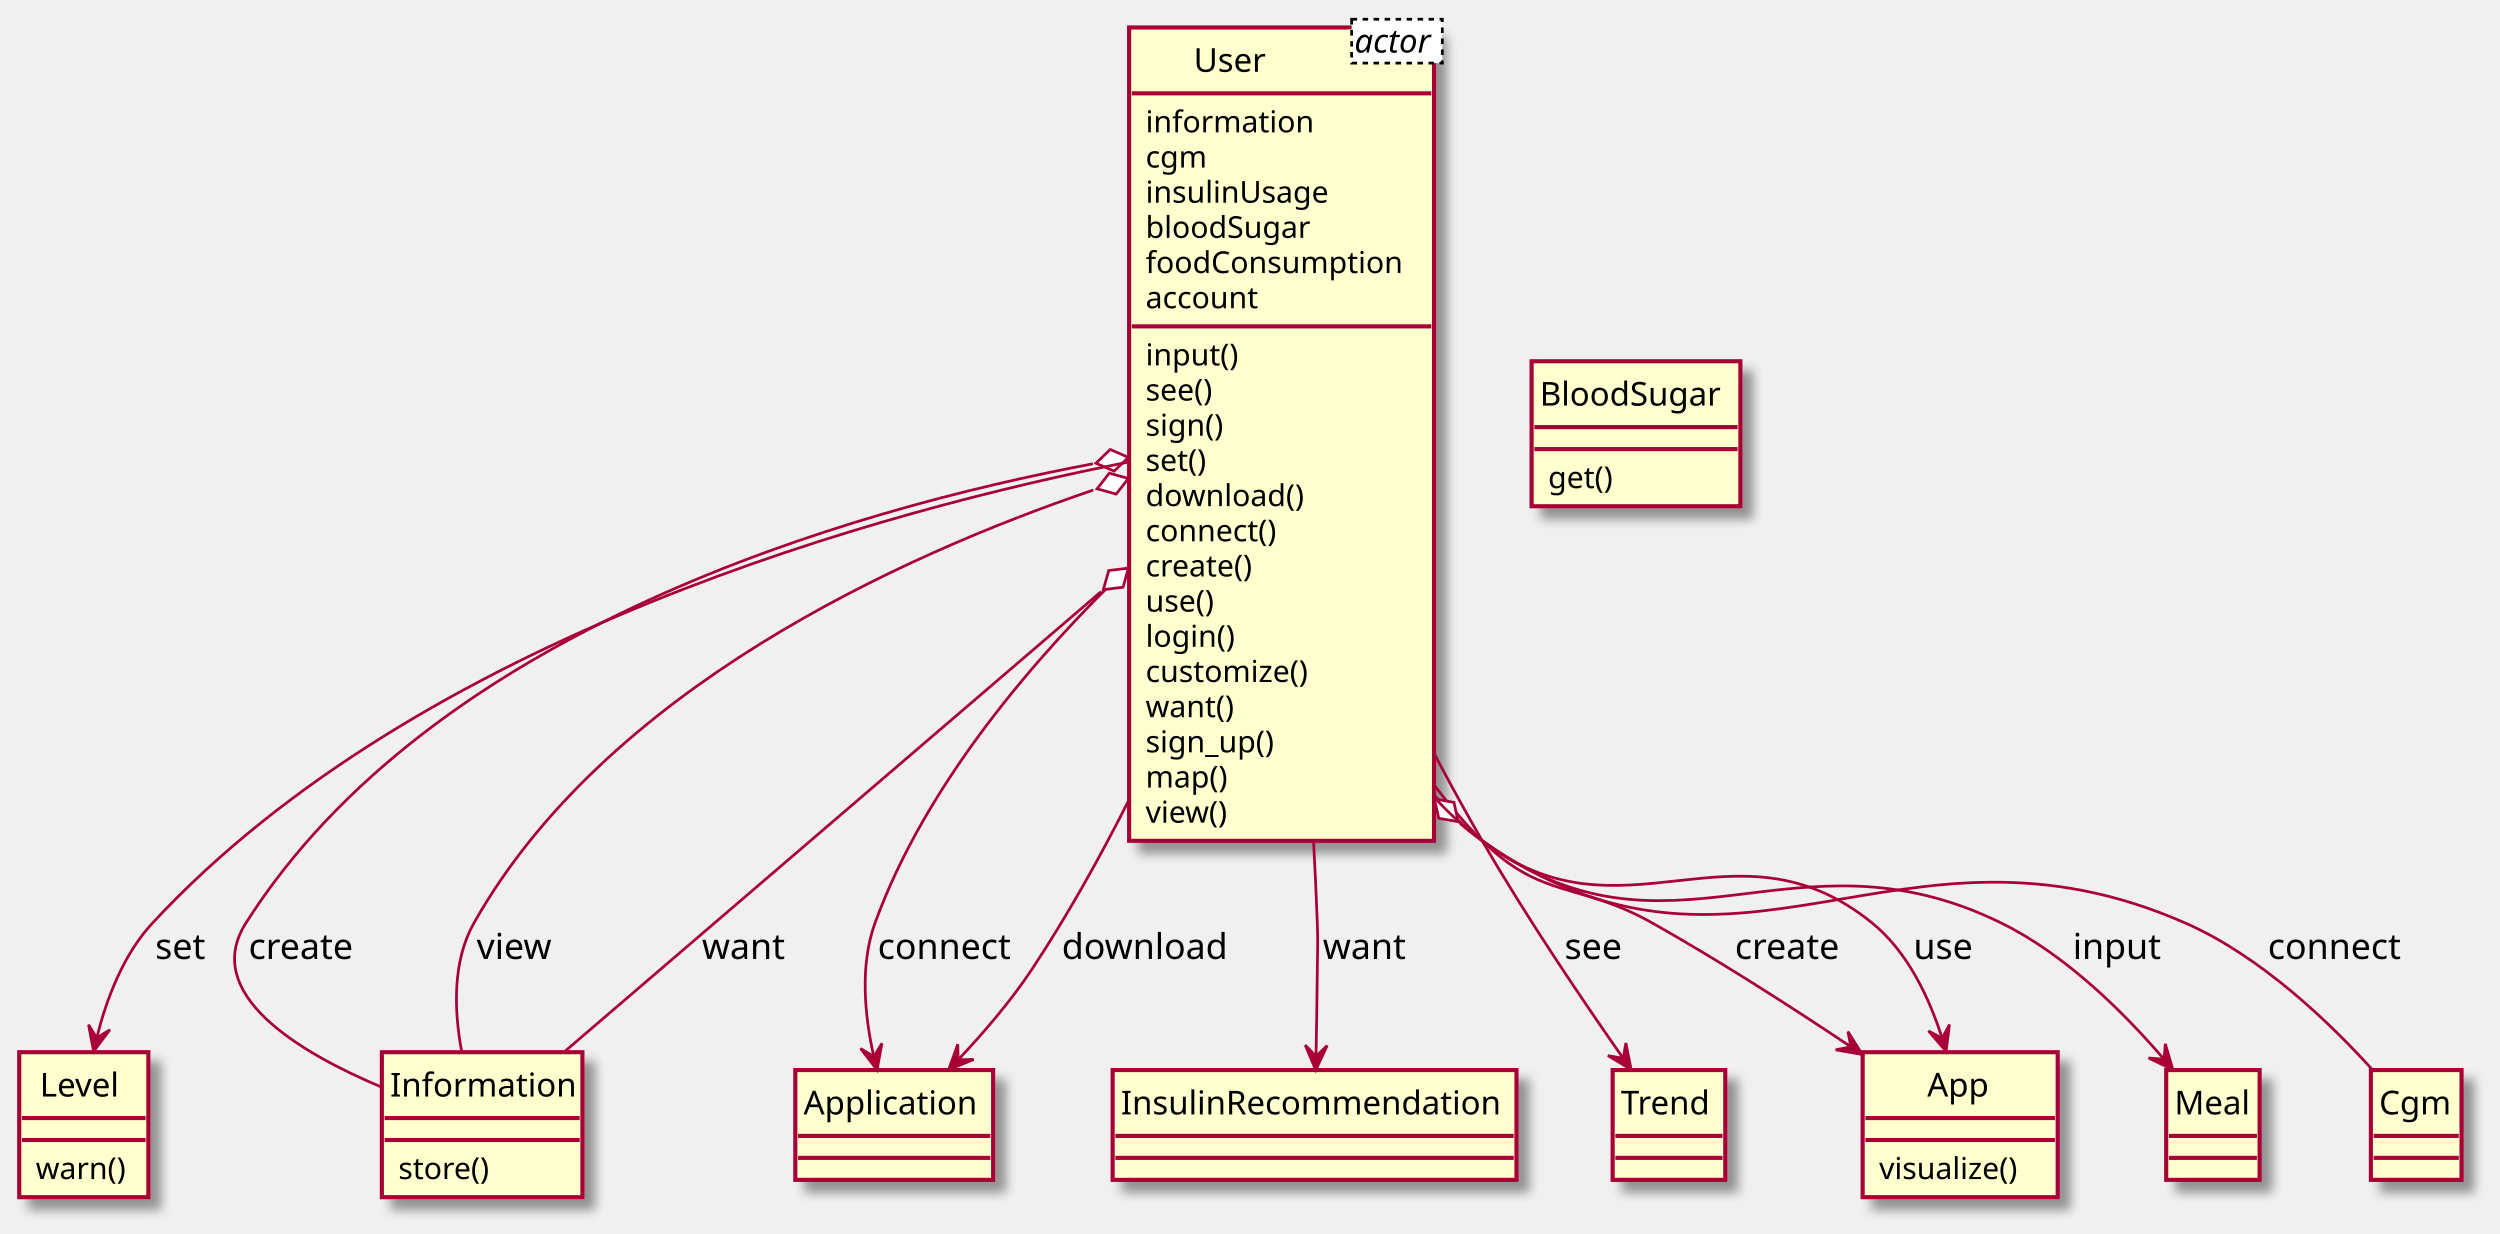
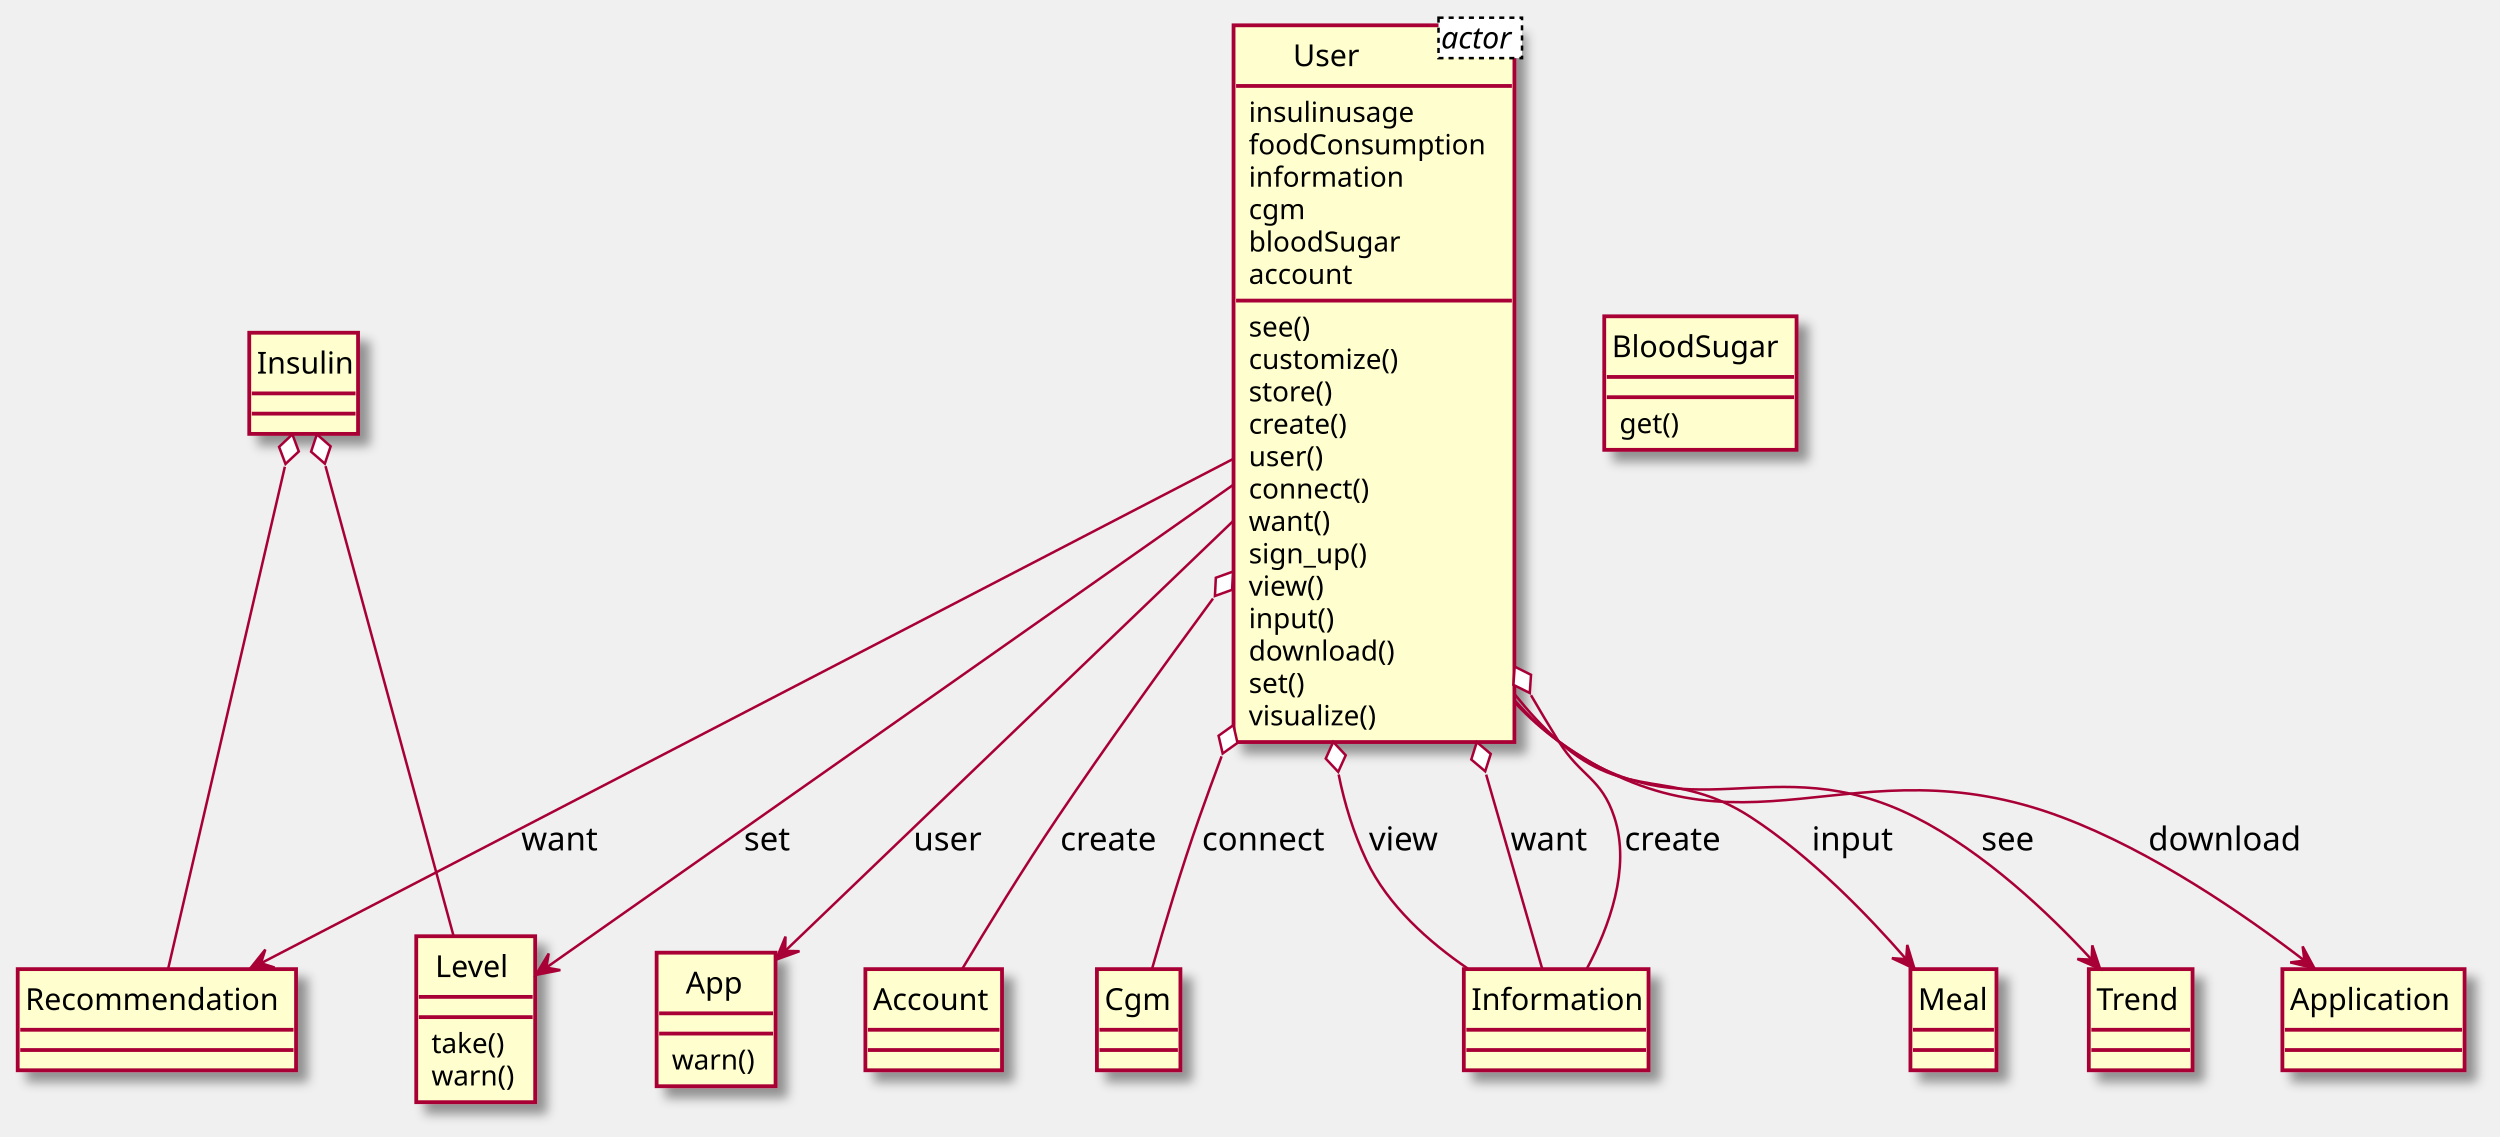
- <svg xmlns="http://www.w3.org/2000/svg" contentScriptType="application/ecmascript" contentStyleType="text/css" height="449px" preserveAspectRatio="none" style="width:910px;height:449px;background:#FFFFFF;" version="1.1" viewBox="0 0 910 449" width="910px" zoomAndPan="magnify">
+ <svg xmlns="http://www.w3.org/2000/svg" contentScriptType="application/ecmascript" contentStyleType="text/css" height="449px" preserveAspectRatio="none" style="width:988px;height:449px;background:#FFFFFF;" version="1.1" viewBox="0 0 988 449" width="988px" zoomAndPan="magnify">
  <defs>
-     <filter height="300%" id="f814uttlnstug" width="300%" x="-1" y="-1">
+     <filter height="300%" id="fveks1usdk83n" width="300%" x="-1" y="-1">
      <feGaussianBlur result="blurOut" stdDeviation="2.0" />
      <feColorMatrix in="blurOut" result="blurOut2" type="matrix" values="0 0 0 0 0 0 0 0 0 0 0 0 0 0 0 0 0 0 .4 0" />
      <feOffset dx="4.0" dy="4.0" in="blurOut2" result="blurOut3" />
      <feBlend in="SourceGraphic" in2="blurOut3" mode="normal" />
    </filter>
  </defs>
  <g>
-     <rect codeLine="10" fill="#FEFECE" filter="url(#f814uttlnstug)" height="296.062" id="User" style="stroke:#A80036;stroke-width:1.5;" width="111" x="411" y="10" />
-     <text fill="#000000" font-family="sans-serif" font-size="12" lengthAdjust="spacing" textLength="29" x="434.5" y="26.139">User</text>
-     <rect fill="#FFFFFF" height="15.969" style="stroke:#000000;stroke-width:1.0;stroke-dasharray:2.0,2.0;" width="33" x="492" y="7" />
-     <text fill="#000000" font-family="sans-serif" font-size="12" font-style="italic" lengthAdjust="spacing" textLength="31" x="493" y="19.139">actor</text>
-     <line style="stroke:#A80036;stroke-width:1.5;" x1="412" x2="521" y1="33.969" y2="33.969" />
-     <text fill="#000000" font-family="sans-serif" font-size="11" lengthAdjust="spacing" textLength="64" x="417" y="48.179">information</text>
-     <text fill="#000000" font-family="sans-serif" font-size="11" lengthAdjust="spacing" textLength="24" x="417" y="60.984">cgm</text>
-     <text fill="#000000" font-family="sans-serif" font-size="11" lengthAdjust="spacing" textLength="72" x="417" y="73.789">insulinUsage</text>
-     <text fill="#000000" font-family="sans-serif" font-size="11" lengthAdjust="spacing" textLength="64" x="417" y="86.593">bloodSugar</text>
-     <text fill="#000000" font-family="sans-serif" font-size="11" lengthAdjust="spacing" textLength="99" x="417" y="99.398">foodConsumption</text>
-     <text fill="#000000" font-family="sans-serif" font-size="11" lengthAdjust="spacing" textLength="44" x="417" y="112.203">account</text>
-     <line style="stroke:#A80036;stroke-width:1.5;" x1="412" x2="521" y1="118.797" y2="118.797" />
-     <text fill="#000000" font-family="sans-serif" font-size="11" lengthAdjust="spacing" textLength="36" x="417" y="133.007">input()</text>
-     <text fill="#000000" font-family="sans-serif" font-size="11" lengthAdjust="spacing" textLength="30" x="417" y="145.812">see()</text>
-     <text fill="#000000" font-family="sans-serif" font-size="11" lengthAdjust="spacing" textLength="31" x="417" y="158.617">sign()</text>
-     <text fill="#000000" font-family="sans-serif" font-size="11" lengthAdjust="spacing" textLength="26" x="417" y="171.421">set()</text>
-     <text fill="#000000" font-family="sans-serif" font-size="11" lengthAdjust="spacing" textLength="62" x="417" y="184.226">download()</text>
-     <text fill="#000000" font-family="sans-serif" font-size="11" lengthAdjust="spacing" textLength="53" x="417" y="197.031">connect()</text>
-     <text fill="#000000" font-family="sans-serif" font-size="11" lengthAdjust="spacing" textLength="45" x="417" y="209.835">create()</text>
-     <text fill="#000000" font-family="sans-serif" font-size="11" lengthAdjust="spacing" textLength="29" x="417" y="222.64">use()</text>
-     <text fill="#000000" font-family="sans-serif" font-size="11" lengthAdjust="spacing" textLength="35" x="417" y="235.445">login()</text>
-     <text fill="#000000" font-family="sans-serif" font-size="11" lengthAdjust="spacing" textLength="67" x="417" y="248.25">customize()</text>
-     <text fill="#000000" font-family="sans-serif" font-size="11" lengthAdjust="spacing" textLength="35" x="417" y="261.054">want()</text>
-     <text fill="#000000" font-family="sans-serif" font-size="11" lengthAdjust="spacing" textLength="51" x="417" y="273.859">sign_up()</text>
-     <text fill="#000000" font-family="sans-serif" font-size="11" lengthAdjust="spacing" textLength="33" x="417" y="286.664">map()</text>
-     <text fill="#000000" font-family="sans-serif" font-size="11" lengthAdjust="spacing" textLength="35" x="417" y="299.468">view()</text>
-     <rect codeLine="26" fill="#FEFECE" filter="url(#f814uttlnstug)" height="52.773" id="Level" style="stroke:#A80036;stroke-width:1.5;" width="47" x="7" y="383" />
-     <text fill="#000000" font-family="sans-serif" font-size="12" lengthAdjust="spacing" textLength="32" x="14.5" y="399.139">Level</text>
-     <line style="stroke:#A80036;stroke-width:1.5;" x1="8" x2="53" y1="406.969" y2="406.969" />
-     <line style="stroke:#A80036;stroke-width:1.5;" x1="8" x2="53" y1="414.969" y2="414.969" />
-     <text fill="#000000" font-family="sans-serif" font-size="11" lengthAdjust="spacing" textLength="35" x="13" y="429.179">warn()</text>
-     <rect codeLine="29" fill="#FEFECE" filter="url(#f814uttlnstug)" height="52.773" id="Information" style="stroke:#A80036;stroke-width:1.5;" width="73" x="139" y="383" />
-     <text fill="#000000" font-family="sans-serif" font-size="12" lengthAdjust="spacing" textLength="67" x="142" y="399.139">Information</text>
-     <line style="stroke:#A80036;stroke-width:1.5;" x1="140" x2="211" y1="406.969" y2="406.969" />
-     <line style="stroke:#A80036;stroke-width:1.5;" x1="140" x2="211" y1="414.969" y2="414.969" />
-     <text fill="#000000" font-family="sans-serif" font-size="11" lengthAdjust="spacing" textLength="37" x="145" y="429.179">store()</text>
-     <rect codeLine="32" fill="#FEFECE" filter="url(#f814uttlnstug)" height="39.969" id="Application" style="stroke:#A80036;stroke-width:1.5;" width="72" x="289.5" y="389.5" />
-     <text fill="#000000" font-family="sans-serif" font-size="12" lengthAdjust="spacing" textLength="66" x="292.5" y="405.639">Application</text>
-     <line style="stroke:#A80036;stroke-width:1.5;" x1="290.5" x2="360.5" y1="413.469" y2="413.469" />
-     <line style="stroke:#A80036;stroke-width:1.5;" x1="290.5" x2="360.5" y1="421.469" y2="421.469" />
-     <rect codeLine="34" fill="#FEFECE" filter="url(#f814uttlnstug)" height="39.969" id="InsulinRecommendation" style="stroke:#A80036;stroke-width:1.5;" width="147" x="405" y="389.5" />
-     <text fill="#000000" font-family="sans-serif" font-size="12" lengthAdjust="spacing" textLength="141" x="408" y="405.639">InsulinRecommendation</text>
-     <line style="stroke:#A80036;stroke-width:1.5;" x1="406" x2="551" y1="413.469" y2="413.469" />
-     <line style="stroke:#A80036;stroke-width:1.5;" x1="406" x2="551" y1="421.469" y2="421.469" />
-     <rect codeLine="36" fill="#FEFECE" filter="url(#f814uttlnstug)" height="39.969" id="Trend" style="stroke:#A80036;stroke-width:1.5;" width="41" x="587" y="389.5" />
-     <text fill="#000000" font-family="sans-serif" font-size="12" lengthAdjust="spacing" textLength="35" x="590" y="405.639">Trend</text>
-     <line style="stroke:#A80036;stroke-width:1.5;" x1="588" x2="627" y1="413.469" y2="413.469" />
-     <line style="stroke:#A80036;stroke-width:1.5;" x1="588" x2="627" y1="421.469" y2="421.469" />
-     <rect codeLine="38" fill="#FEFECE" filter="url(#f814uttlnstug)" height="52.773" id="App" style="stroke:#A80036;stroke-width:1.5;" width="71" x="678" y="383" />
-     <text fill="#000000" font-family="sans-serif" font-size="12" lengthAdjust="spacing" textLength="24" x="701.5" y="399.139">App</text>
-     <line style="stroke:#A80036;stroke-width:1.5;" x1="679" x2="748" y1="406.969" y2="406.969" />
-     <line style="stroke:#A80036;stroke-width:1.5;" x1="679" x2="748" y1="414.969" y2="414.969" />
-     <text fill="#000000" font-family="sans-serif" font-size="11" lengthAdjust="spacing" textLength="59" x="684" y="429.179">visualize()</text>
-     <rect codeLine="41" fill="#FEFECE" filter="url(#f814uttlnstug)" height="39.969" id="Meal" style="stroke:#A80036;stroke-width:1.5;" width="34" x="788.5" y="389.5" />
-     <text fill="#000000" font-family="sans-serif" font-size="12" lengthAdjust="spacing" textLength="28" x="791.5" y="405.639">Meal</text>
-     <line style="stroke:#A80036;stroke-width:1.5;" x1="789.5" x2="821.5" y1="413.469" y2="413.469" />
-     <line style="stroke:#A80036;stroke-width:1.5;" x1="789.5" x2="821.5" y1="421.469" y2="421.469" />
-     <rect codeLine="43" fill="#FEFECE" filter="url(#f814uttlnstug)" height="39.969" id="Cgm" style="stroke:#A80036;stroke-width:1.5;" width="33" x="863" y="389.5" />
-     <text fill="#000000" font-family="sans-serif" font-size="12" lengthAdjust="spacing" textLength="27" x="866" y="405.639">Cgm</text>
-     <line style="stroke:#A80036;stroke-width:1.5;" x1="864" x2="895" y1="413.469" y2="413.469" />
-     <line style="stroke:#A80036;stroke-width:1.5;" x1="864" x2="895" y1="421.469" y2="421.469" />
-     <rect codeLine="45" fill="#FEFECE" filter="url(#f814uttlnstug)" height="52.773" id="BloodSugar" style="stroke:#A80036;stroke-width:1.5;" width="76" x="557.5" y="131.5" />
-     <text fill="#000000" font-family="sans-serif" font-size="12" lengthAdjust="spacing" textLength="70" x="560.5" y="147.639">BloodSugar</text>
-     <line style="stroke:#A80036;stroke-width:1.5;" x1="558.5" x2="632.5" y1="155.469" y2="155.469" />
-     <line style="stroke:#A80036;stroke-width:1.5;" x1="558.5" x2="632.5" y1="163.469" y2="163.469" />
-     <text fill="#000000" font-family="sans-serif" font-size="11" lengthAdjust="spacing" textLength="27" x="563.5" y="177.679">get()</text>
-     <path codeLine="48" d="M410.93,206.18 C377.1,238.727 336.951,285.17 318.5,336 C312.89,351.456 314.785,369.916 318.008,384.34 " fill="none" id="User-to-Application" style="stroke:#A80036;stroke-width:1.0;" />
-     <polygon fill="#A80036" points="319.244,389.459,321.019,379.771,318.07,384.598,313.243,381.649,319.244,389.459" style="stroke:#A80036;stroke-width:1.0;" />
-     <text fill="#000000" font-family="sans-serif" font-size="13" lengthAdjust="spacing" textLength="51" x="319.5" y="349.067">connect</text>
-     <path codeLine="50" d="M410.902,291.266 C400.169,312.494 388.255,333.783 375.5,353 C367.839,364.543 357.866,376.116 348.844,385.684 " fill="none" id="User-to-Application-1" style="stroke:#A80036;stroke-width:1.0;" />
-     <polygon fill="#A80036" points="345.309,389.384,354.419,385.641,348.764,385.769,348.635,380.114,345.309,389.384" style="stroke:#A80036;stroke-width:1.0;" />
-     <text fill="#000000" font-family="sans-serif" font-size="13" lengthAdjust="spacing" textLength="62" x="386.5" y="349.067">download</text>
-     <path codeLine="49" d="M397.831,168.812 C308.945,185.601 157.424,229.073 89.5,336 C73.165,361.714 108.674,383.011 138.907,395.726 " fill="none" id="User-backto-Information" style="stroke:#A80036;stroke-width:1.0;" />
-     <polygon fill="#FFFFFF" points="410.739,166.478,404.123,163.609,398.93,168.613,405.546,171.482,410.739,166.478" style="stroke:#A80036;stroke-width:1.0;" />
-     <text fill="#000000" font-family="sans-serif" font-size="13" lengthAdjust="spacing" textLength="41" x="90.5" y="349.067">create</text>
-     <path codeLine="53" d="M397.949,178.381 C327.151,202.477 220.451,251.162 172.5,336 C164.566,350.038 165.316,368.163 168.049,382.778 " fill="none" id="User-backto-Information-1" style="stroke:#A80036;stroke-width:1.0;" />
-     <polygon fill="#FFFFFF" points="410.729,174.165,403.778,172.246,399.333,177.924,406.284,179.843,410.729,174.165" style="stroke:#A80036;stroke-width:1.0;" />
-     <text fill="#000000" font-family="sans-serif" font-size="13" lengthAdjust="spacing" textLength="30" x="173.5" y="349.067">view</text>
-     <path codeLine="57" d="M400.772,215.354 C339.516,267.874 250.957,343.804 205.265,382.98 " fill="none" id="User-backto-Information-2" style="stroke:#A80036;stroke-width:1.0;" />
-     <polygon fill="#FFFFFF" points="410.737,206.811,403.578,207.679,401.627,214.621,408.785,213.753,410.737,206.811" style="stroke:#A80036;stroke-width:1.0;" />
-     <text fill="#000000" font-family="sans-serif" font-size="13" lengthAdjust="spacing" textLength="32" x="255.5" y="349.067">want</text>
-     <path codeLine="51" d="M522.26,286.006 C527.582,293.143 533.323,299.886 539.5,306 C561.257,327.535 574.822,320.987 601.5,336 C625.999,349.787 652.442,366.796 673.479,380.874 " fill="none" id="User-to-App" style="stroke:#A80036;stroke-width:1.0;" />
-     <polygon fill="#A80036" points="677.883,383.832,672.641,375.494,673.732,381.045,668.181,382.136,677.883,383.832" style="stroke:#A80036;stroke-width:1.0;" />
-     <text fill="#000000" font-family="sans-serif" font-size="13" lengthAdjust="spacing" textLength="41" x="631.5" y="349.067">create</text>
-     <path codeLine="52" d="M522.061,289.483 C527.391,295.539 533.192,301.114 539.5,306 C590.496,345.5 631.411,295.357 681.5,336 C694.362,346.437 702.204,363.091 706.903,377.807 " fill="none" id="User-to-App-1" style="stroke:#A80036;stroke-width:1.0;" />
-     <polygon fill="#A80036" points="708.378,382.712,709.615,372.941,706.937,377.924,701.954,375.246,708.378,382.712" style="stroke:#A80036;stroke-width:1.0;" />
-     <text fill="#000000" font-family="sans-serif" font-size="13" lengthAdjust="spacing" textLength="23" x="696.5" y="349.067">use</text>
-     <path codeLine="54" d="M410.688,168.192 C322.983,185.499 152.873,231.079 55.5,336 C44.933,347.386 38.805,363.452 35.265,377.568 " fill="none" id="User-to-Level" style="stroke:#A80036;stroke-width:1.0;" />
-     <polygon fill="#A80036" points="34.074,382.668,40.016,374.813,35.211,377.799,32.225,372.995,34.074,382.668" style="stroke:#A80036;stroke-width:1.0;" />
-     <text fill="#000000" font-family="sans-serif" font-size="13" lengthAdjust="spacing" textLength="20" x="56.5" y="349.067">set</text>
-     <path codeLine="55" d="M478.137,306.242 C478.679,316.309 479.144,326.301 479.5,336 C479.777,343.55 479.568,345.445 479.5,353 C479.408,363.245 479.22,374.552 479.031,384.273 " fill="none" id="User-to-InsulinRecommendation" style="stroke:#A80036;stroke-width:1.0;" />
-     <polygon fill="#A80036" points="478.927,389.493,483.106,380.575,479.027,384.494,475.108,380.415,478.927,389.493" style="stroke:#A80036;stroke-width:1.0;" />
-     <text fill="#000000" font-family="sans-serif" font-size="13" lengthAdjust="spacing" textLength="32" x="481.5" y="349.067">want</text>
-     <path codeLine="56" d="M531.535,299.802 C534.093,301.991 536.747,304.063 539.5,306 C633.181,371.932 690.638,289.88 795.5,336 C823.009,348.099 848.184,372.374 863.654,389.493 " fill="none" id="User-backto-Cgm" style="stroke:#A80036;stroke-width:1.0;" />
-     <polygon fill="#FFFFFF" points="522.132,290.81,523.703,297.848,530.804,299.105,529.233,292.067,522.132,290.81" style="stroke:#A80036;stroke-width:1.0;" />
-     <text fill="#000000" font-family="sans-serif" font-size="13" lengthAdjust="spacing" textLength="51" x="825.5" y="349.067">connect</text>
-     <path codeLine="58" d="M522.061,290.187 C527.385,296.021 533.185,301.36 539.5,306 C608.041,356.358 652.152,298.519 728.5,336 C752.051,347.562 773.301,368.804 787.481,385.318 " fill="none" id="User-to-Meal" style="stroke:#A80036;stroke-width:1.0;" />
-     <polygon fill="#A80036" points="790.931,389.406,788.184,379.948,787.706,385.585,782.07,385.108,790.931,389.406" style="stroke:#A80036;stroke-width:1.0;" />
-     <text fill="#000000" font-family="sans-serif" font-size="13" lengthAdjust="spacing" textLength="32" x="754.5" y="349.067">input</text>
-     <path codeLine="59" d="M522.128,274.484 C527.82,285.233 533.661,295.881 539.5,306 C555.642,333.975 576.445,364.671 590.768,385.109 " fill="none" id="User-to-Trend" style="stroke:#A80036;stroke-width:1.0;" />
-     <polygon fill="#A80036" points="593.722,389.31,591.817,379.647,590.846,385.22,585.273,384.249,593.722,389.31" style="stroke:#A80036;stroke-width:1.0;" />
-     <text fill="#000000" font-family="sans-serif" font-size="13" lengthAdjust="spacing" textLength="23" x="569.5" y="349.067">see</text>
+     <rect codeLine="14" fill="#FEFECE" filter="url(#fveks1usdk83n)" height="283.258" id="User" style="stroke:#A80036;stroke-width:1.5;" width="111" x="487.5" y="10" />
+     <text fill="#000000" font-family="sans-serif" font-size="12" lengthAdjust="spacing" textLength="29" x="511" y="26.139">User</text>
+     <rect fill="#FFFFFF" height="15.969" style="stroke:#000000;stroke-width:1.0;stroke-dasharray:2.0,2.0;" width="33" x="568.5" y="7" />
+     <text fill="#000000" font-family="sans-serif" font-size="12" font-style="italic" lengthAdjust="spacing" textLength="31" x="569.5" y="19.139">actor</text>
+     <line style="stroke:#A80036;stroke-width:1.5;" x1="488.5" x2="597.5" y1="33.969" y2="33.969" />
+     <text fill="#000000" font-family="sans-serif" font-size="11" lengthAdjust="spacing" textLength="71" x="493.5" y="48.179">insulinusage</text>
+     <text fill="#000000" font-family="sans-serif" font-size="11" lengthAdjust="spacing" textLength="99" x="493.5" y="60.984">foodConsumption</text>
+     <text fill="#000000" font-family="sans-serif" font-size="11" lengthAdjust="spacing" textLength="64" x="493.5" y="73.789">information</text>
+     <text fill="#000000" font-family="sans-serif" font-size="11" lengthAdjust="spacing" textLength="24" x="493.5" y="86.593">cgm</text>
+     <text fill="#000000" font-family="sans-serif" font-size="11" lengthAdjust="spacing" textLength="64" x="493.5" y="99.398">bloodSugar</text>
+     <text fill="#000000" font-family="sans-serif" font-size="11" lengthAdjust="spacing" textLength="44" x="493.5" y="112.203">account</text>
+     <line style="stroke:#A80036;stroke-width:1.5;" x1="488.5" x2="597.5" y1="118.797" y2="118.797" />
+     <text fill="#000000" font-family="sans-serif" font-size="11" lengthAdjust="spacing" textLength="30" x="493.5" y="133.007">see()</text>
+     <text fill="#000000" font-family="sans-serif" font-size="11" lengthAdjust="spacing" textLength="67" x="493.5" y="145.812">customize()</text>
+     <text fill="#000000" font-family="sans-serif" font-size="11" lengthAdjust="spacing" textLength="37" x="493.5" y="158.617">store()</text>
+     <text fill="#000000" font-family="sans-serif" font-size="11" lengthAdjust="spacing" textLength="45" x="493.5" y="171.421">create()</text>
+     <text fill="#000000" font-family="sans-serif" font-size="11" lengthAdjust="spacing" textLength="33" x="493.5" y="184.226">user()</text>
+     <text fill="#000000" font-family="sans-serif" font-size="11" lengthAdjust="spacing" textLength="53" x="493.5" y="197.031">connect()</text>
+     <text fill="#000000" font-family="sans-serif" font-size="11" lengthAdjust="spacing" textLength="35" x="493.5" y="209.835">want()</text>
+     <text fill="#000000" font-family="sans-serif" font-size="11" lengthAdjust="spacing" textLength="51" x="493.5" y="222.64">sign_up()</text>
+     <text fill="#000000" font-family="sans-serif" font-size="11" lengthAdjust="spacing" textLength="35" x="493.5" y="235.445">view()</text>
+     <text fill="#000000" font-family="sans-serif" font-size="11" lengthAdjust="spacing" textLength="36" x="493.5" y="248.25">input()</text>
+     <text fill="#000000" font-family="sans-serif" font-size="11" lengthAdjust="spacing" textLength="62" x="493.5" y="261.054">download()</text>
+     <text fill="#000000" font-family="sans-serif" font-size="11" lengthAdjust="spacing" textLength="26" x="493.5" y="273.859">set()</text>
+     <text fill="#000000" font-family="sans-serif" font-size="11" lengthAdjust="spacing" textLength="59" x="493.5" y="286.664">visualize()</text>
+     <rect codeLine="10" fill="#FEFECE" filter="url(#fveks1usdk83n)" height="39.969" id="Insulin" style="stroke:#A80036;stroke-width:1.5;" width="43" x="98.5" y="131.5" />
+     <text fill="#000000" font-family="sans-serif" font-size="12" lengthAdjust="spacing" textLength="37" x="101.5" y="147.639">Insulin</text>
+     <line style="stroke:#A80036;stroke-width:1.5;" x1="99.5" x2="140.5" y1="155.469" y2="155.469" />
+     <line style="stroke:#A80036;stroke-width:1.5;" x1="99.5" x2="140.5" y1="163.469" y2="163.469" />
+     <rect codeLine="12" fill="#FEFECE" filter="url(#fveks1usdk83n)" height="39.969" id="Recommendation" style="stroke:#A80036;stroke-width:1.5;" width="110" x="7" y="383" />
+     <text fill="#000000" font-family="sans-serif" font-size="12" lengthAdjust="spacing" textLength="104" x="10" y="399.139">Recommendation</text>
+     <line style="stroke:#A80036;stroke-width:1.5;" x1="8" x2="116" y1="406.969" y2="406.969" />
+     <line style="stroke:#A80036;stroke-width:1.5;" x1="8" x2="116" y1="414.969" y2="414.969" />
+     <rect codeLine="29" fill="#FEFECE" filter="url(#fveks1usdk83n)" height="52.773" id="App" style="stroke:#A80036;stroke-width:1.5;" width="47" x="259.5" y="376.5" />
+     <text fill="#000000" font-family="sans-serif" font-size="12" lengthAdjust="spacing" textLength="24" x="271" y="392.639">App</text>
+     <line style="stroke:#A80036;stroke-width:1.5;" x1="260.5" x2="305.5" y1="400.469" y2="400.469" />
+     <line style="stroke:#A80036;stroke-width:1.5;" x1="260.5" x2="305.5" y1="408.469" y2="408.469" />
+     <text fill="#000000" font-family="sans-serif" font-size="11" lengthAdjust="spacing" textLength="35" x="265.5" y="422.679">warn()</text>
+     <rect codeLine="32" fill="#FEFECE" filter="url(#fveks1usdk83n)" height="39.969" id="Account" style="stroke:#A80036;stroke-width:1.5;" width="54" x="342" y="383" />
+     <text fill="#000000" font-family="sans-serif" font-size="12" lengthAdjust="spacing" textLength="48" x="345" y="399.139">Account</text>
+     <line style="stroke:#A80036;stroke-width:1.5;" x1="343" x2="395" y1="406.969" y2="406.969" />
+     <line style="stroke:#A80036;stroke-width:1.5;" x1="343" x2="395" y1="414.969" y2="414.969" />
+     <rect codeLine="34" fill="#FEFECE" filter="url(#fveks1usdk83n)" height="65.578" id="Level" style="stroke:#A80036;stroke-width:1.5;" width="47" x="164.5" y="370" />
+     <text fill="#000000" font-family="sans-serif" font-size="12" lengthAdjust="spacing" textLength="32" x="172" y="386.139">Level</text>
+     <line style="stroke:#A80036;stroke-width:1.5;" x1="165.5" x2="210.5" y1="393.969" y2="393.969" />
+     <line style="stroke:#A80036;stroke-width:1.5;" x1="165.5" x2="210.5" y1="401.969" y2="401.969" />
+     <text fill="#000000" font-family="sans-serif" font-size="11" lengthAdjust="spacing" textLength="33" x="170.5" y="416.179">take()</text>
+     <text fill="#000000" font-family="sans-serif" font-size="11" lengthAdjust="spacing" textLength="35" x="170.5" y="428.984">warn()</text>
+     <rect codeLine="38" fill="#FEFECE" filter="url(#fveks1usdk83n)" height="39.969" id="Cgm" style="stroke:#A80036;stroke-width:1.5;" width="33" x="433.5" y="383" />
+     <text fill="#000000" font-family="sans-serif" font-size="12" lengthAdjust="spacing" textLength="27" x="436.5" y="399.139">Cgm</text>
+     <line style="stroke:#A80036;stroke-width:1.5;" x1="434.5" x2="465.5" y1="406.969" y2="406.969" />
+     <line style="stroke:#A80036;stroke-width:1.5;" x1="434.5" x2="465.5" y1="414.969" y2="414.969" />
+     <rect codeLine="40" fill="#FEFECE" filter="url(#fveks1usdk83n)" height="39.969" id="Information" style="stroke:#A80036;stroke-width:1.5;" width="73" x="578.5" y="383" />
+     <text fill="#000000" font-family="sans-serif" font-size="12" lengthAdjust="spacing" textLength="67" x="581.5" y="399.139">Information</text>
+     <line style="stroke:#A80036;stroke-width:1.5;" x1="579.5" x2="650.5" y1="406.969" y2="406.969" />
+     <line style="stroke:#A80036;stroke-width:1.5;" x1="579.5" x2="650.5" y1="414.969" y2="414.969" />
+     <rect codeLine="42" fill="#FEFECE" filter="url(#fveks1usdk83n)" height="52.773" id="BloodSugar" style="stroke:#A80036;stroke-width:1.5;" width="76" x="634" y="125" />
+     <text fill="#000000" font-family="sans-serif" font-size="12" lengthAdjust="spacing" textLength="70" x="637" y="141.139">BloodSugar</text>
+     <line style="stroke:#A80036;stroke-width:1.5;" x1="635" x2="709" y1="148.969" y2="148.969" />
+     <line style="stroke:#A80036;stroke-width:1.5;" x1="635" x2="709" y1="156.969" y2="156.969" />
+     <text fill="#000000" font-family="sans-serif" font-size="11" lengthAdjust="spacing" textLength="27" x="640" y="171.179">get()</text>
+     <rect codeLine="45" fill="#FEFECE" filter="url(#fveks1usdk83n)" height="39.969" id="Meal" style="stroke:#A80036;stroke-width:1.5;" width="34" x="755" y="383" />
+     <text fill="#000000" font-family="sans-serif" font-size="12" lengthAdjust="spacing" textLength="28" x="758" y="399.139">Meal</text>
+     <line style="stroke:#A80036;stroke-width:1.5;" x1="756" x2="788" y1="406.969" y2="406.969" />
+     <line style="stroke:#A80036;stroke-width:1.5;" x1="756" x2="788" y1="414.969" y2="414.969" />
+     <rect codeLine="47" fill="#FEFECE" filter="url(#fveks1usdk83n)" height="39.969" id="Trend" style="stroke:#A80036;stroke-width:1.5;" width="41" x="825.5" y="383" />
+     <text fill="#000000" font-family="sans-serif" font-size="12" lengthAdjust="spacing" textLength="35" x="828.5" y="399.139">Trend</text>
+     <line style="stroke:#A80036;stroke-width:1.5;" x1="826.5" x2="865.5" y1="406.969" y2="406.969" />
+     <line style="stroke:#A80036;stroke-width:1.5;" x1="826.5" x2="865.5" y1="414.969" y2="414.969" />
+     <rect codeLine="49" fill="#FEFECE" filter="url(#fveks1usdk83n)" height="39.969" id="Application" style="stroke:#A80036;stroke-width:1.5;" width="72" x="902" y="383" />
+     <text fill="#000000" font-family="sans-serif" font-size="12" lengthAdjust="spacing" textLength="66" x="905" y="399.139">Application</text>
+     <line style="stroke:#A80036;stroke-width:1.5;" x1="903" x2="973" y1="406.969" y2="406.969" />
+     <line style="stroke:#A80036;stroke-width:1.5;" x1="903" x2="973" y1="414.969" y2="414.969" />
+     <path codeLine="51" d="M598.718,276.922 C604.016,282.825 609.766,288.255 616,293 C666.98,331.806 699.814,294.11 757,323 C784.259,336.771 809.712,360.979 826.357,378.979 " fill="none" id="User-to-Trend" style="stroke:#A80036;stroke-width:1.0;" />
+     <polygon fill="#A80036" points="829.979,382.949,826.869,373.604,826.609,379.255,820.958,378.995,829.979,382.949" style="stroke:#A80036;stroke-width:1.0;" />
+     <text fill="#000000" font-family="sans-serif" font-size="13" lengthAdjust="spacing" textLength="23" x="783" y="336.067">see</text>
+     <path codeLine="52" d="M487.353,181.365 C389.689,232.024 189.612,335.806 103.225,380.616 " fill="none" id="User-to-Recommendation" style="stroke:#A80036;stroke-width:1.0;" />
+     <polygon fill="#A80036" points="98.698,382.964,108.529,382.371,103.136,380.662,104.845,375.269,98.698,382.964" style="stroke:#A80036;stroke-width:1.0;" />
+     <text fill="#000000" font-family="sans-serif" font-size="13" lengthAdjust="spacing" textLength="32" x="206" y="336.067">want</text>
+     <path codeLine="53" d="M112.57,184.461 C100.355,237.009 76.395,340.077 66.47,382.771 " fill="none" id="Insulin-backto-Recommendation" style="stroke:#A80036;stroke-width:1.0;" />
+     <polygon fill="#FFFFFF" points="115.545,171.664,110.29,176.603,112.828,183.352,118.083,178.414,115.545,171.664" style="stroke:#A80036;stroke-width:1.0;" />
+     <path codeLine="54" d="M529.031,306.084 C531.41,317.845 534.959,329.293 540,340 C548.419,357.883 564.808,372.37 580.124,382.83 " fill="none" id="User-backto-Information" style="stroke:#A80036;stroke-width:1.0;" />
+     <polygon fill="#FFFFFF" points="526.894,293.219,523.931,299.793,528.86,305.057,531.823,298.483,526.894,293.219" style="stroke:#A80036;stroke-width:1.0;" />
+     <text fill="#000000" font-family="sans-serif" font-size="13" lengthAdjust="spacing" textLength="30" x="541" y="336.067">view</text>
+     <path codeLine="55" d="M587.332,306.122 C596.206,336.875 604.366,365.15 609.489,382.904 " fill="none" id="User-backto-Information-1" style="stroke:#A80036;stroke-width:1.0;" />
+     <polygon fill="#FFFFFF" points="583.629,293.291,581.449,300.165,586.956,304.82,589.136,297.947,583.629,293.291" style="stroke:#A80036;stroke-width:1.0;" />
+     <text fill="#000000" font-family="sans-serif" font-size="13" lengthAdjust="spacing" textLength="32" x="597" y="336.067">want</text>
+     <path codeLine="62" d="M605.054,274.754 C608.668,280.975 612.328,287.09 616,293 C624.726,307.044 632.856,307.286 638,323 C644.622,343.228 635.744,366.671 627.166,382.735 " fill="none" id="User-backto-Information-2" style="stroke:#A80036;stroke-width:1.0;" />
+     <polygon fill="#FFFFFF" points="598.606,263.461,598.107,270.655,604.556,273.882,605.055,266.688,598.606,263.461" style="stroke:#A80036;stroke-width:1.0;" />
+     <text fill="#000000" font-family="sans-serif" font-size="13" lengthAdjust="spacing" textLength="41" x="642" y="336.067">create</text>
+     <path codeLine="56" d="M482.771,298.911 C479.735,307.034 476.791,315.103 474,323 C466.883,343.137 459.92,366.596 455.343,382.687 " fill="none" id="User-backto-Cgm" style="stroke:#A80036;stroke-width:1.0;" />
+     <polygon fill="#FFFFFF" points="487.44,286.558,481.577,290.756,483.197,297.783,489.06,293.585,487.44,286.558" style="stroke:#A80036;stroke-width:1.0;" />
+     <text fill="#000000" font-family="sans-serif" font-size="13" lengthAdjust="spacing" textLength="51" x="475" y="336.067">connect</text>
+     <path codeLine="57" d="M487.141,191.759 C410.259,245.793 274.713,341.057 216.199,382.181 " fill="none" id="User-to-Level" style="stroke:#A80036;stroke-width:1.0;" />
+     <polygon fill="#A80036" points="211.785,385.283,221.449,383.382,215.876,382.409,216.849,376.836,211.785,385.283" style="stroke:#A80036;stroke-width:1.0;" />
+     <text fill="#000000" font-family="sans-serif" font-size="13" lengthAdjust="spacing" textLength="20" x="294" y="336.067">set</text>
+     <path codeLine="58" d="M487.223,206.024 C432.763,258.285 352.168,335.625 310.374,375.732 " fill="none" id="User-to-App" style="stroke:#A80036;stroke-width:1.0;" />
+     <polygon fill="#A80036" points="306.698,379.26,315.962,375.915,310.306,375.798,310.423,370.142,306.698,379.26" style="stroke:#A80036;stroke-width:1.0;" />
+     <text fill="#000000" font-family="sans-serif" font-size="13" lengthAdjust="spacing" textLength="28" x="361" y="336.067">user</text>
+     <path codeLine="59" d="M128.642,184.207 C141.642,231.908 166.101,321.651 179.196,369.699 " fill="none" id="Insulin-backto-Level" style="stroke:#A80036;stroke-width:1.0;" />
+     <polygon fill="#FFFFFF" points="125.223,171.664,122.942,178.505,128.379,183.242,130.66,176.401,125.223,171.664" style="stroke:#A80036;stroke-width:1.0;" />
+     <path codeLine="60" d="M598.645,274.423 C603.995,281.114 609.774,287.385 616,293 C642.968,317.319 661.576,303.174 692,323 C715.718,338.456 738.238,361.755 753.306,379.049 " fill="none" id="User-to-Meal" style="stroke:#A80036;stroke-width:1.0;" />
+     <polygon fill="#A80036" points="756.594,382.864,753.748,373.436,753.33,379.077,747.688,378.659,756.594,382.864" style="stroke:#A80036;stroke-width:1.0;" />
+     <text fill="#000000" font-family="sans-serif" font-size="13" lengthAdjust="spacing" textLength="32" x="716" y="336.067">input</text>
+     <path codeLine="61" d="M598.671,277.674 C603.974,283.346 609.739,288.524 616,293 C688.764,345.015 731.299,291.468 815,323 C850.697,336.448 886.877,361.337 910.668,379.597 " fill="none" id="User-to-Application" style="stroke:#A80036;stroke-width:1.0;" />
+     <polygon fill="#A80036" points="914.67,382.696,910.003,374.023,910.717,379.635,905.105,380.348,914.67,382.696" style="stroke:#A80036;stroke-width:1.0;" />
+     <text fill="#000000" font-family="sans-serif" font-size="13" lengthAdjust="spacing" textLength="62" x="849" y="336.067">download</text>
+     <path codeLine="63" d="M479.39,236.55 C459.298,263.811 437.311,294.401 418,323 C404.453,343.063 389.958,366.738 380.278,382.903 " fill="none" id="User-backto-Account" style="stroke:#A80036;stroke-width:1.0;" />
+     <polygon fill="#FFFFFF" points="487.281,225.882,480.497,228.327,480.144,235.529,486.928,233.084,487.281,225.882" style="stroke:#A80036;stroke-width:1.0;" />
+     <text fill="#000000" font-family="sans-serif" font-size="13" lengthAdjust="spacing" textLength="41" x="419" y="336.067">create</text>
  </g>
</svg>
